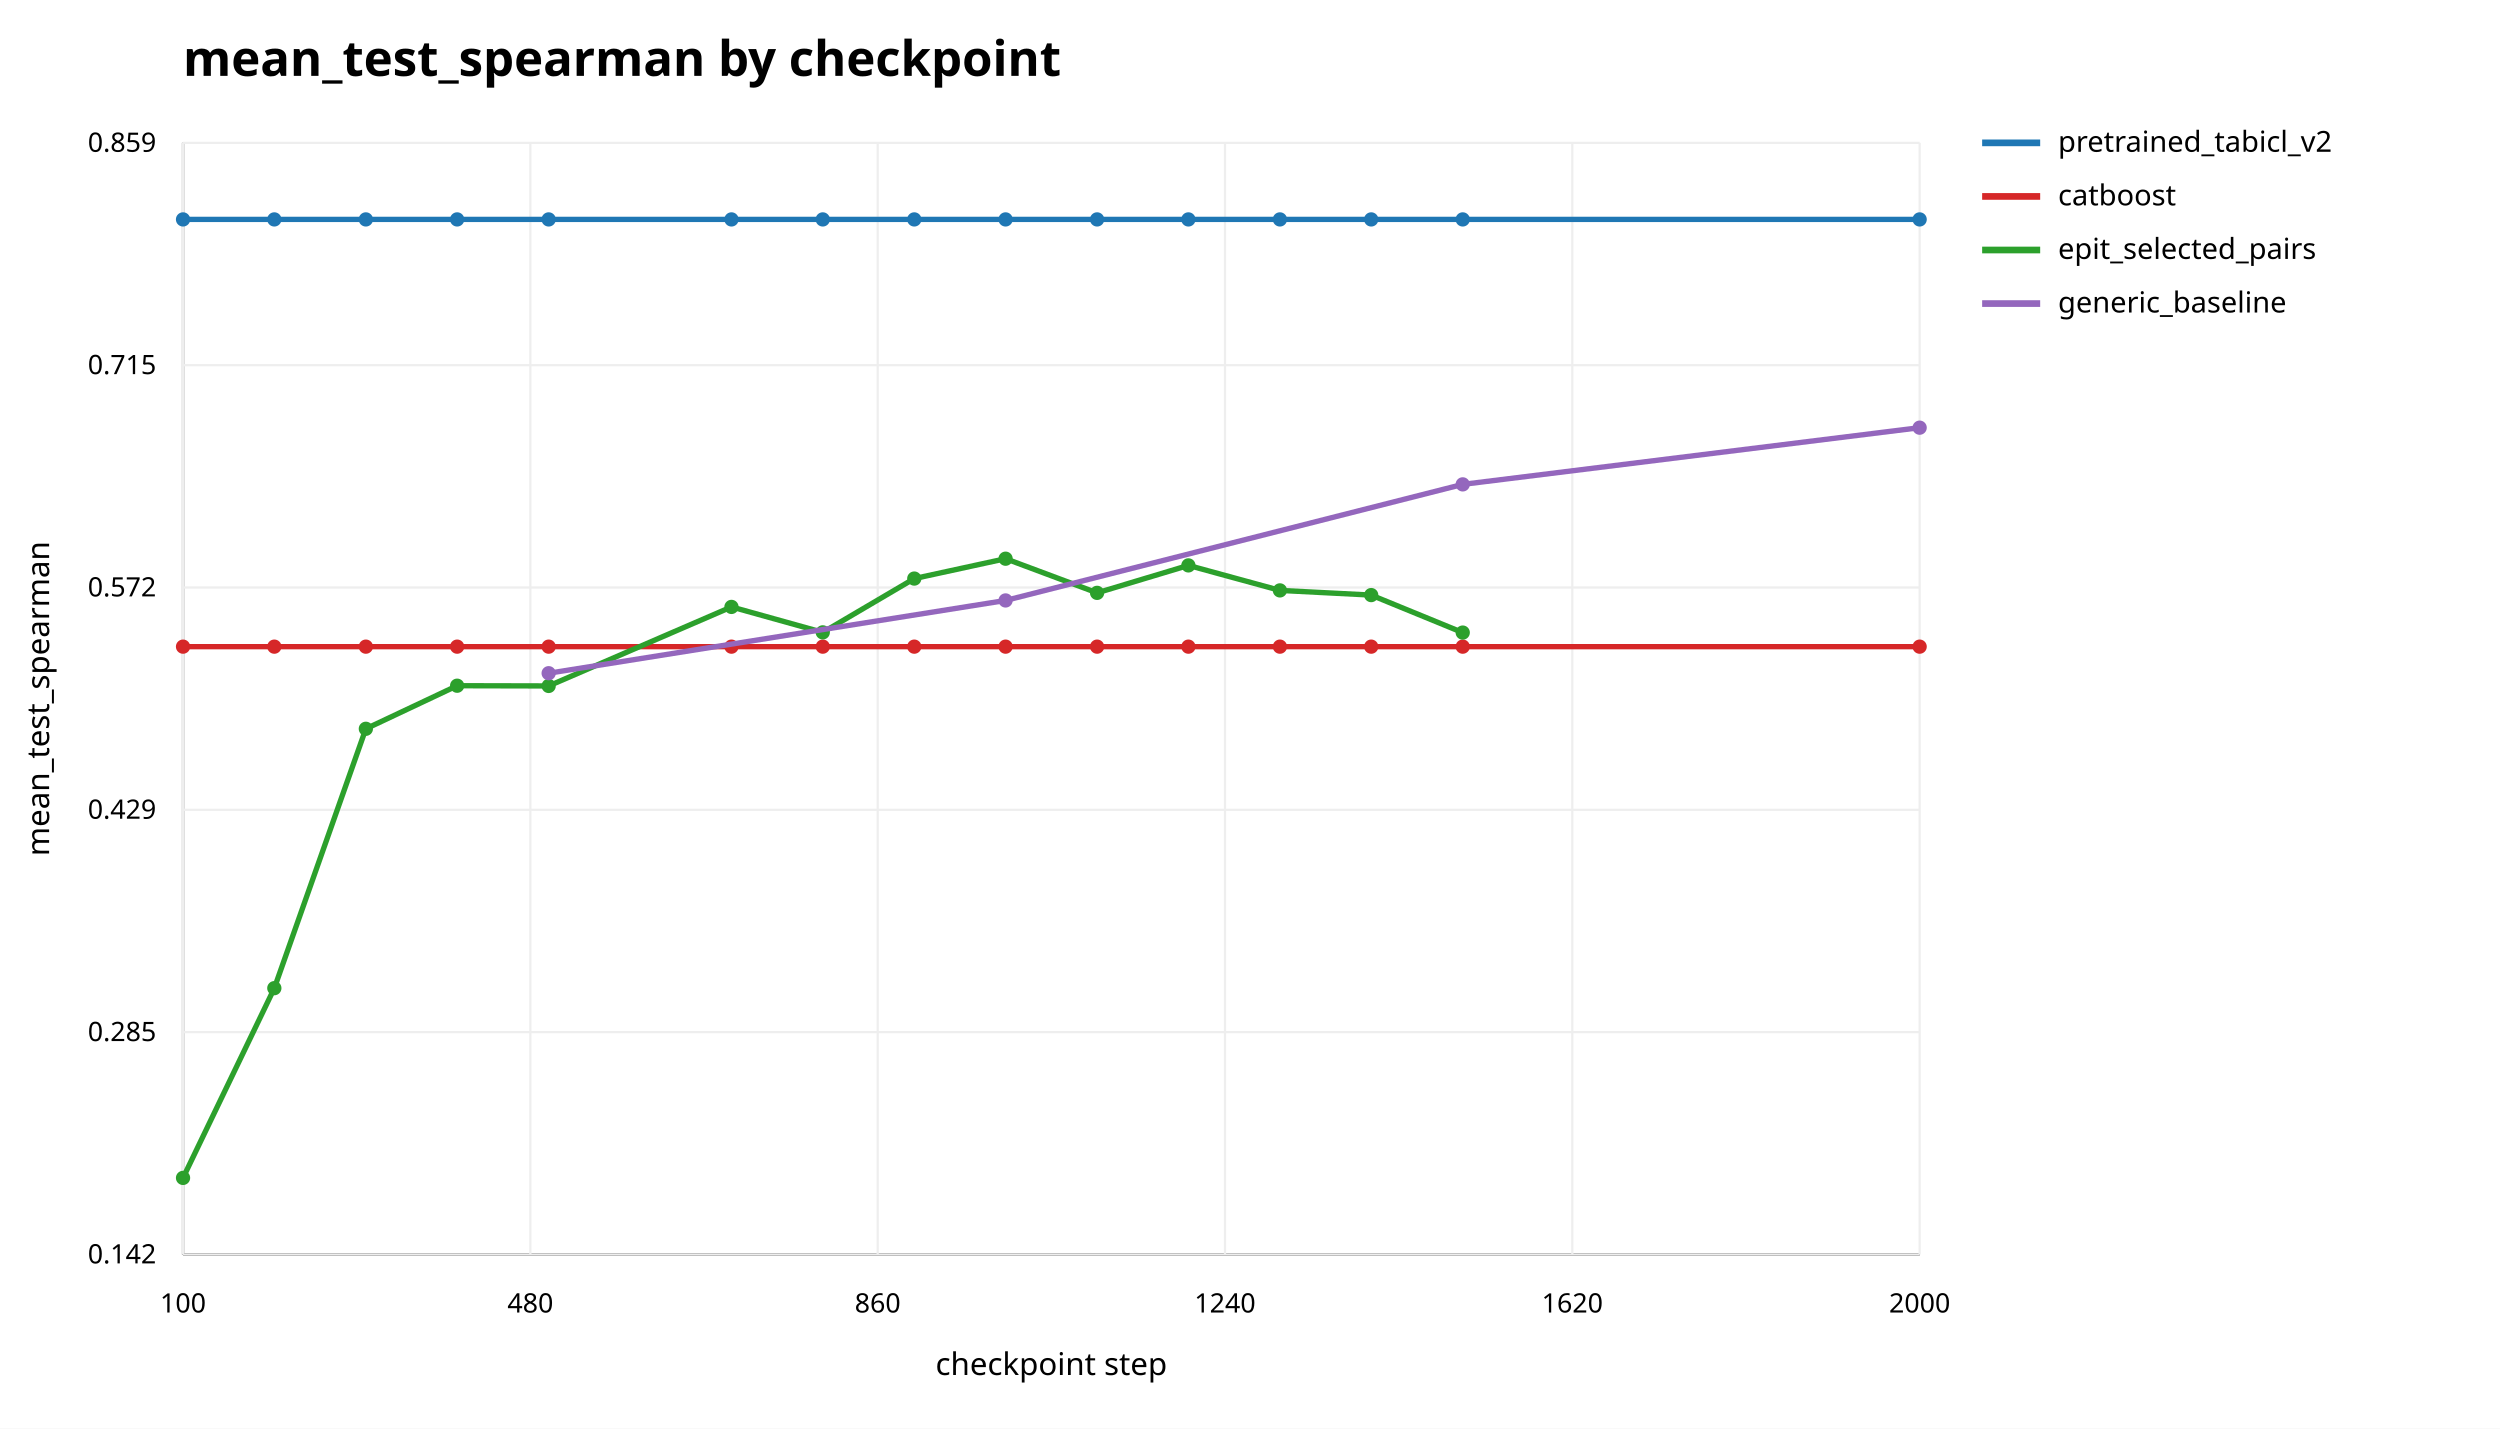
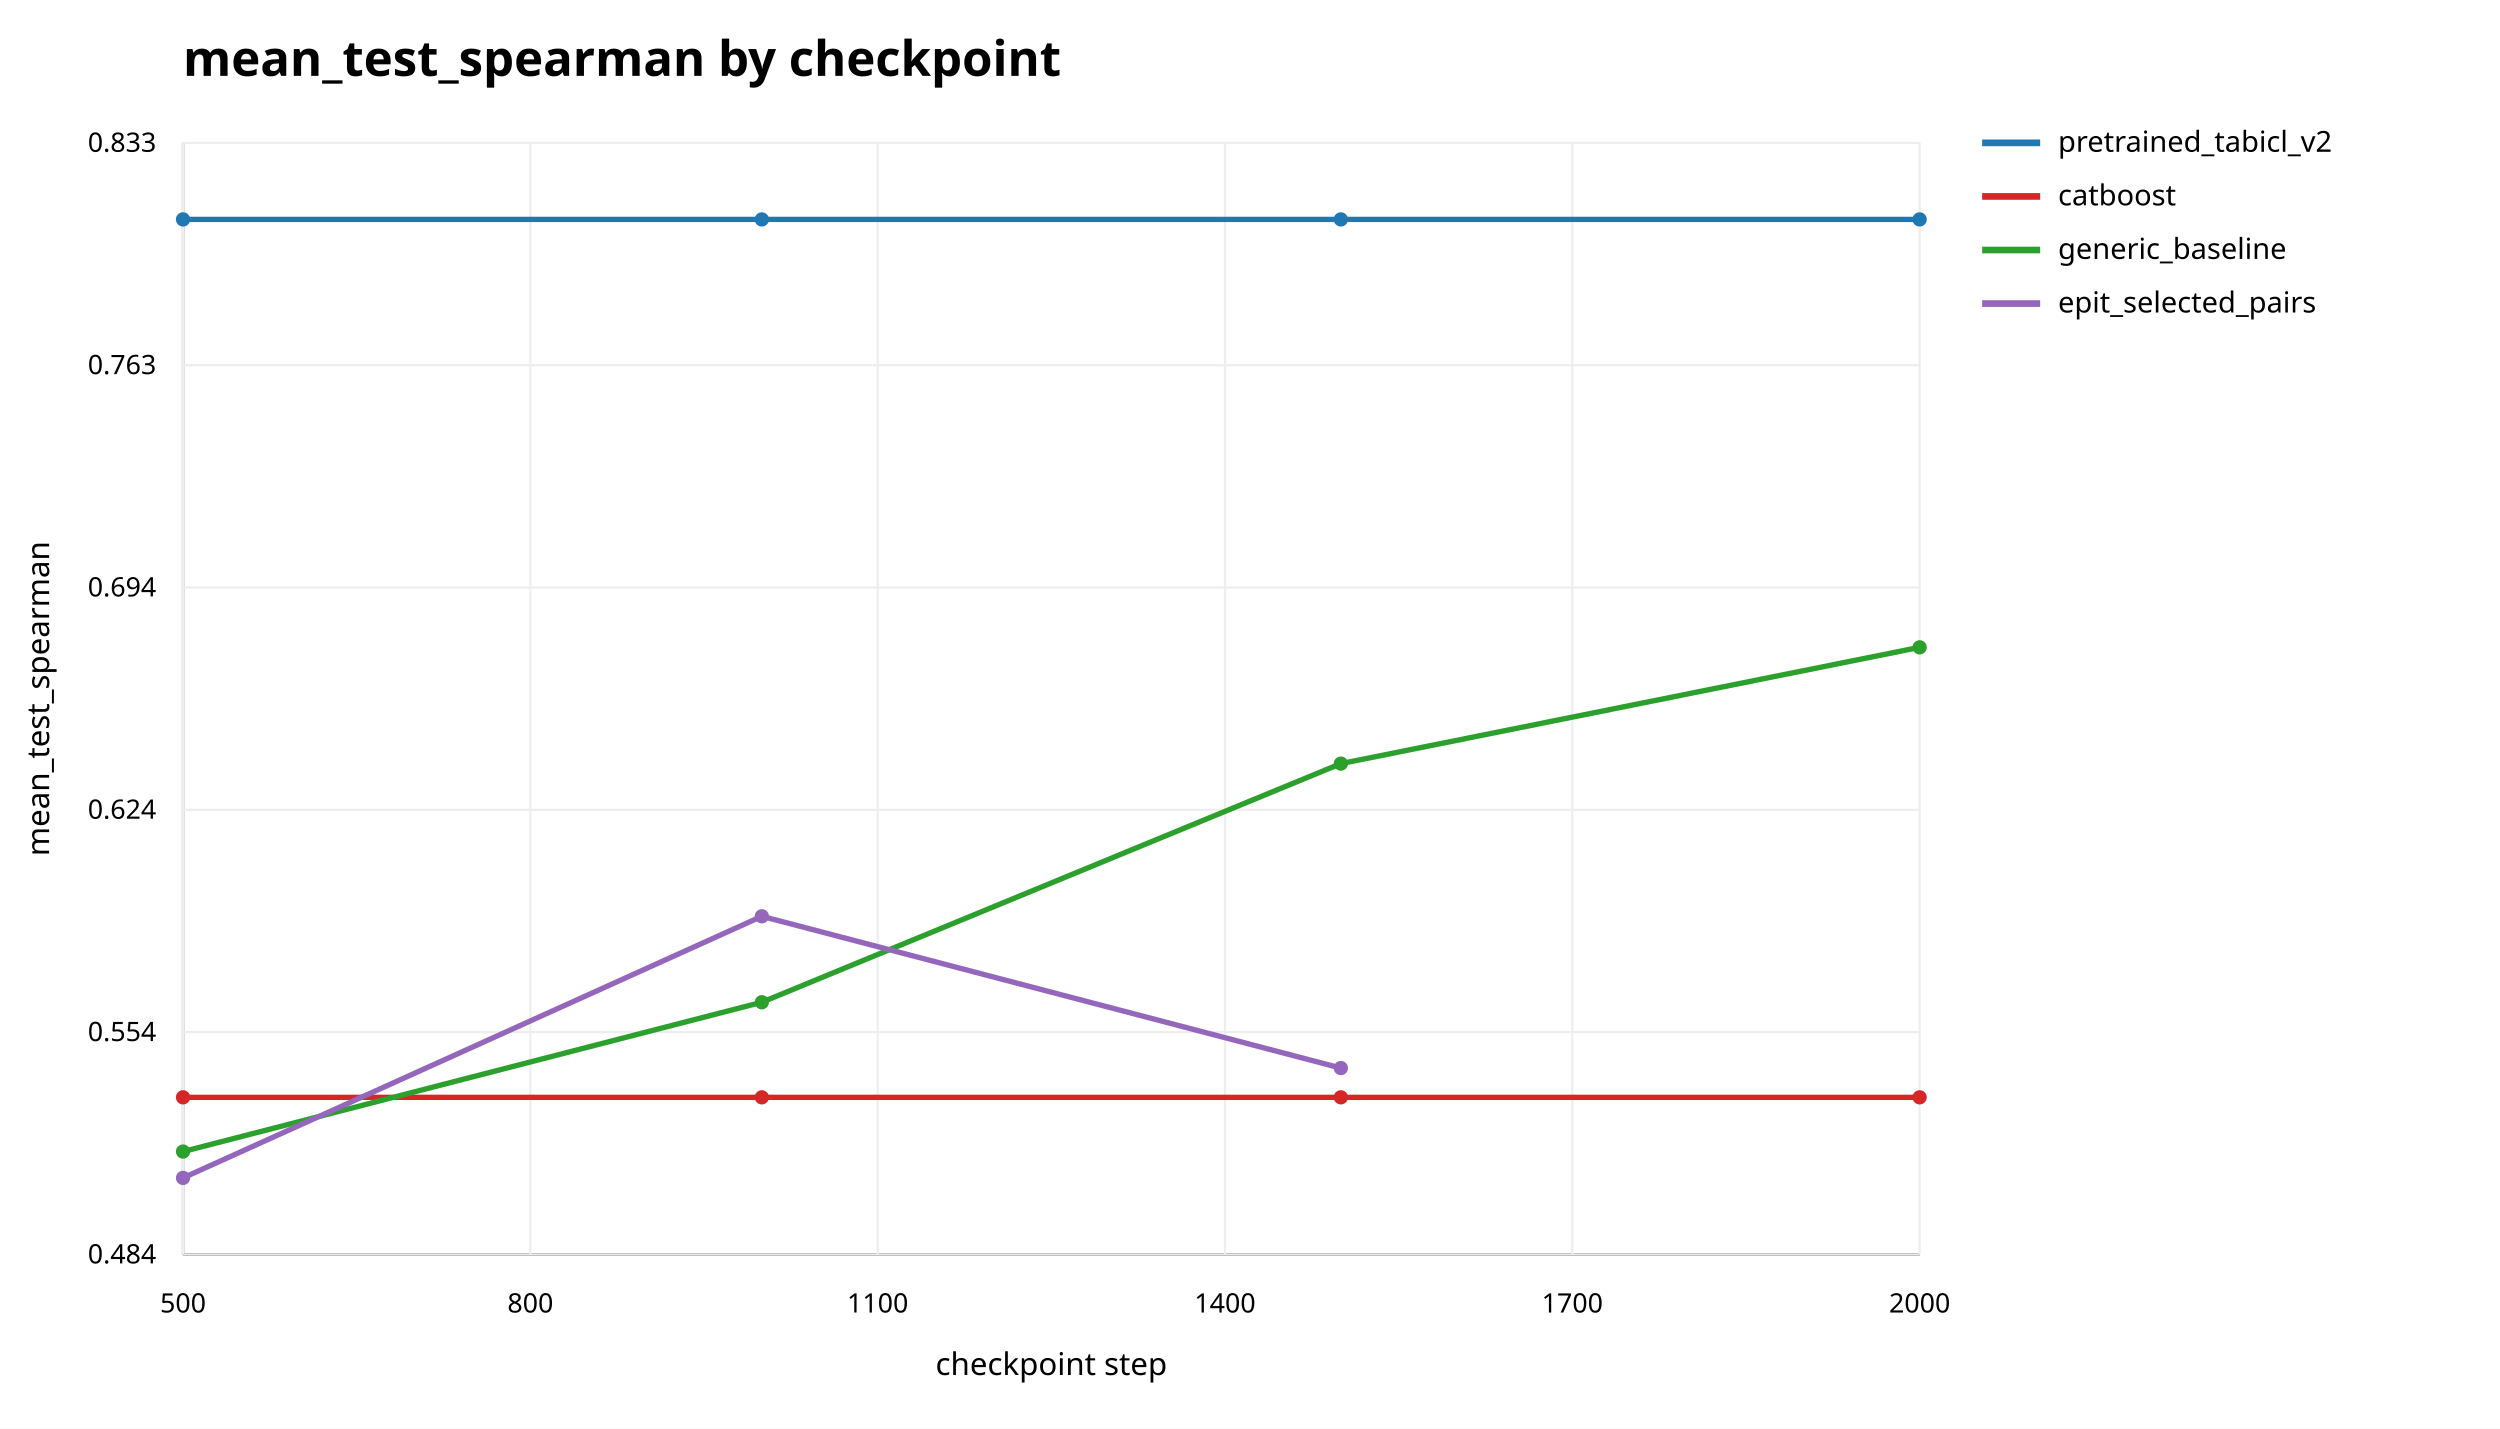
<svg xmlns="http://www.w3.org/2000/svg" width="1120" height="640" viewBox="0 0 1120 640">
  <rect width="1120" height="640" fill="white" />
  <text x="82" y="34" font-size="22" font-family="sans-serif" font-weight="700">mean_test_spearman by checkpoint</text>
  <line x1="82" y1="562" x2="860" y2="562" stroke="#222" />
  <line x1="82" y1="64" x2="82" y2="562" stroke="#222" />
  <line x1="82.0" y1="64" x2="82.0" y2="562" stroke="#eeeeee" />
  <line x1="82" y1="562.0" x2="860" y2="562.0" stroke="#eeeeee" />
-   <text x="82.0" y="588" text-anchor="middle" font-size="12" font-family="sans-serif">100</text>
-   <text x="70" y="566.0" text-anchor="end" font-size="12" font-family="sans-serif">0.142</text>
+   <text x="82.0" y="588" text-anchor="middle" font-size="12" font-family="sans-serif">500</text>
+   <text x="70" y="566.0" text-anchor="end" font-size="12" font-family="sans-serif">0.484</text>
  <line x1="237.6" y1="64" x2="237.6" y2="562" stroke="#eeeeee" />
  <line x1="82" y1="462.4" x2="860" y2="462.4" stroke="#eeeeee" />
-   <text x="237.6" y="588" text-anchor="middle" font-size="12" font-family="sans-serif">480</text>
-   <text x="70" y="466.4" text-anchor="end" font-size="12" font-family="sans-serif">0.285</text>
+   <text x="237.6" y="588" text-anchor="middle" font-size="12" font-family="sans-serif">800</text>
+   <text x="70" y="466.4" text-anchor="end" font-size="12" font-family="sans-serif">0.554</text>
  <line x1="393.2" y1="64" x2="393.2" y2="562" stroke="#eeeeee" />
  <line x1="82" y1="362.8" x2="860" y2="362.8" stroke="#eeeeee" />
-   <text x="393.2" y="588" text-anchor="middle" font-size="12" font-family="sans-serif">860</text>
-   <text x="70" y="366.8" text-anchor="end" font-size="12" font-family="sans-serif">0.429</text>
+   <text x="393.2" y="588" text-anchor="middle" font-size="12" font-family="sans-serif">1100</text>
+   <text x="70" y="366.8" text-anchor="end" font-size="12" font-family="sans-serif">0.624</text>
  <line x1="548.8" y1="64" x2="548.8" y2="562" stroke="#eeeeee" />
  <line x1="82" y1="263.2" x2="860" y2="263.2" stroke="#eeeeee" />
-   <text x="548.8" y="588" text-anchor="middle" font-size="12" font-family="sans-serif">1240</text>
-   <text x="70" y="267.2" text-anchor="end" font-size="12" font-family="sans-serif">0.572</text>
+   <text x="548.8" y="588" text-anchor="middle" font-size="12" font-family="sans-serif">1400</text>
+   <text x="70" y="267.2" text-anchor="end" font-size="12" font-family="sans-serif">0.694</text>
  <line x1="704.4" y1="64" x2="704.4" y2="562" stroke="#eeeeee" />
  <line x1="82" y1="163.6" x2="860" y2="163.6" stroke="#eeeeee" />
-   <text x="704.4" y="588" text-anchor="middle" font-size="12" font-family="sans-serif">1620</text>
-   <text x="70" y="167.6" text-anchor="end" font-size="12" font-family="sans-serif">0.715</text>
+   <text x="704.4" y="588" text-anchor="middle" font-size="12" font-family="sans-serif">1700</text>
+   <text x="70" y="167.6" text-anchor="end" font-size="12" font-family="sans-serif">0.763</text>
  <line x1="860.0" y1="64" x2="860.0" y2="562" stroke="#eeeeee" />
  <line x1="82" y1="64.0" x2="860" y2="64.0" stroke="#eeeeee" />
  <text x="860.0" y="588" text-anchor="middle" font-size="12" font-family="sans-serif">2000</text>
-   <text x="70" y="68.0" text-anchor="end" font-size="12" font-family="sans-serif">0.859</text>
+   <text x="70" y="68.0" text-anchor="end" font-size="12" font-family="sans-serif">0.833</text>
  <text x="471.0" y="616" text-anchor="middle" font-size="14" font-family="sans-serif">checkpoint step</text>
  <text x="22" y="313.0" transform="rotate(-90 22 313.0)" text-anchor="middle" font-size="14" font-family="sans-serif">mean_test_spearman</text>
-   <polyline points="82.0,98.3 122.9,98.3 163.9,98.3 204.8,98.3 245.8,98.3 327.7,98.3 368.6,98.3 409.6,98.3 450.5,98.3 491.5,98.3 532.4,98.3 573.4,98.3 614.3,98.3 655.3,98.3 860.0,98.3" fill="none" stroke="#1f77b4" stroke-width="2.4" stroke-linejoin="round" stroke-linecap="round" />
+   <polyline points="82.0,98.3 341.3,98.3 600.7,98.3 860.0,98.3" fill="none" stroke="#1f77b4" stroke-width="2.4" stroke-linejoin="round" stroke-linecap="round" />
  <circle cx="82.0" cy="98.3" r="3.2" fill="#1f77b4" />
-   <circle cx="122.9" cy="98.3" r="3.2" fill="#1f77b4" />
-   <circle cx="163.9" cy="98.3" r="3.2" fill="#1f77b4" />
-   <circle cx="204.8" cy="98.3" r="3.2" fill="#1f77b4" />
-   <circle cx="245.8" cy="98.3" r="3.2" fill="#1f77b4" />
-   <circle cx="327.7" cy="98.3" r="3.2" fill="#1f77b4" />
-   <circle cx="368.6" cy="98.3" r="3.2" fill="#1f77b4" />
-   <circle cx="409.6" cy="98.3" r="3.2" fill="#1f77b4" />
-   <circle cx="450.5" cy="98.3" r="3.2" fill="#1f77b4" />
-   <circle cx="491.5" cy="98.3" r="3.2" fill="#1f77b4" />
-   <circle cx="532.4" cy="98.3" r="3.2" fill="#1f77b4" />
-   <circle cx="573.4" cy="98.3" r="3.2" fill="#1f77b4" />
-   <circle cx="614.3" cy="98.3" r="3.2" fill="#1f77b4" />
-   <circle cx="655.3" cy="98.3" r="3.2" fill="#1f77b4" />
+   <circle cx="341.3" cy="98.3" r="3.2" fill="#1f77b4" />
+   <circle cx="600.7" cy="98.3" r="3.2" fill="#1f77b4" />
  <circle cx="860.0" cy="98.3" r="3.2" fill="#1f77b4" />
  <line x1="888" y1="64" x2="914" y2="64" stroke="#1f77b4" stroke-width="3" />
  <text x="922" y="68" font-size="13" font-family="sans-serif">pretrained_tabicl_v2</text>
-   <polyline points="82.0,289.7 122.9,289.7 163.9,289.7 204.8,289.7 245.8,289.7 327.7,289.7 368.6,289.7 409.6,289.7 450.5,289.7 491.5,289.7 532.4,289.7 573.4,289.7 614.3,289.7 655.3,289.7 860.0,289.7" fill="none" stroke="#d62728" stroke-width="2.4" stroke-linejoin="round" stroke-linecap="round" />
-   <circle cx="82.0" cy="289.7" r="3.2" fill="#d62728" />
-   <circle cx="122.9" cy="289.7" r="3.2" fill="#d62728" />
-   <circle cx="163.9" cy="289.7" r="3.2" fill="#d62728" />
-   <circle cx="204.8" cy="289.7" r="3.2" fill="#d62728" />
-   <circle cx="245.8" cy="289.7" r="3.2" fill="#d62728" />
-   <circle cx="327.7" cy="289.7" r="3.2" fill="#d62728" />
-   <circle cx="368.6" cy="289.7" r="3.2" fill="#d62728" />
-   <circle cx="409.6" cy="289.7" r="3.2" fill="#d62728" />
-   <circle cx="450.5" cy="289.7" r="3.2" fill="#d62728" />
-   <circle cx="491.5" cy="289.7" r="3.2" fill="#d62728" />
-   <circle cx="532.4" cy="289.7" r="3.2" fill="#d62728" />
-   <circle cx="573.4" cy="289.7" r="3.2" fill="#d62728" />
-   <circle cx="614.3" cy="289.7" r="3.2" fill="#d62728" />
-   <circle cx="655.3" cy="289.7" r="3.2" fill="#d62728" />
-   <circle cx="860.0" cy="289.7" r="3.2" fill="#d62728" />
+   <polyline points="82.0,491.6 341.3,491.6 600.7,491.6 860.0,491.6" fill="none" stroke="#d62728" stroke-width="2.4" stroke-linejoin="round" stroke-linecap="round" />
+   <circle cx="82.0" cy="491.6" r="3.2" fill="#d62728" />
+   <circle cx="341.3" cy="491.6" r="3.2" fill="#d62728" />
+   <circle cx="600.7" cy="491.6" r="3.2" fill="#d62728" />
+   <circle cx="860.0" cy="491.6" r="3.2" fill="#d62728" />
  <line x1="888" y1="88" x2="914" y2="88" stroke="#d62728" stroke-width="3" />
  <text x="922" y="92" font-size="13" font-family="sans-serif">catboost</text>
-   <polyline points="82.0,527.7 122.9,442.7 163.9,326.5 204.8,307.2 245.8,307.3 327.7,271.9 368.6,283.3 409.6,259.2 450.5,250.3 491.5,265.6 532.4,253.3 573.4,264.5 614.3,266.6 655.3,283.4" fill="none" stroke="#2ca02c" stroke-width="2.4" stroke-linejoin="round" stroke-linecap="round" />
-   <circle cx="82.0" cy="527.7" r="3.2" fill="#2ca02c" />
-   <circle cx="122.9" cy="442.7" r="3.2" fill="#2ca02c" />
-   <circle cx="163.9" cy="326.5" r="3.2" fill="#2ca02c" />
-   <circle cx="204.8" cy="307.2" r="3.2" fill="#2ca02c" />
-   <circle cx="245.8" cy="307.3" r="3.2" fill="#2ca02c" />
-   <circle cx="327.7" cy="271.9" r="3.2" fill="#2ca02c" />
-   <circle cx="368.6" cy="283.3" r="3.2" fill="#2ca02c" />
-   <circle cx="409.6" cy="259.2" r="3.2" fill="#2ca02c" />
-   <circle cx="450.5" cy="250.3" r="3.2" fill="#2ca02c" />
-   <circle cx="491.5" cy="265.6" r="3.2" fill="#2ca02c" />
-   <circle cx="532.4" cy="253.3" r="3.2" fill="#2ca02c" />
-   <circle cx="573.4" cy="264.5" r="3.2" fill="#2ca02c" />
-   <circle cx="614.3" cy="266.6" r="3.2" fill="#2ca02c" />
-   <circle cx="655.3" cy="283.4" r="3.2" fill="#2ca02c" />
+   <polyline points="82.0,515.9 341.3,449.0 600.7,342.1 860.0,290.0" fill="none" stroke="#2ca02c" stroke-width="2.4" stroke-linejoin="round" stroke-linecap="round" />
+   <circle cx="82.0" cy="515.9" r="3.2" fill="#2ca02c" />
+   <circle cx="341.3" cy="449.0" r="3.2" fill="#2ca02c" />
+   <circle cx="600.7" cy="342.1" r="3.2" fill="#2ca02c" />
+   <circle cx="860.0" cy="290.0" r="3.2" fill="#2ca02c" />
  <line x1="888" y1="112" x2="914" y2="112" stroke="#2ca02c" stroke-width="3" />
-   <text x="922" y="116" font-size="13" font-family="sans-serif">epit_selected_pairs</text>
-   <polyline points="245.8,301.6 450.5,269.0 655.3,217.0 860.0,191.6" fill="none" stroke="#9467bd" stroke-width="2.4" stroke-linejoin="round" stroke-linecap="round" />
-   <circle cx="245.8" cy="301.6" r="3.2" fill="#9467bd" />
-   <circle cx="450.5" cy="269.0" r="3.2" fill="#9467bd" />
-   <circle cx="655.3" cy="217.0" r="3.2" fill="#9467bd" />
-   <circle cx="860.0" cy="191.6" r="3.2" fill="#9467bd" />
+   <text x="922" y="116" font-size="13" font-family="sans-serif">generic_baseline</text>
+   <polyline points="82.0,527.7 341.3,410.5 600.7,478.5" fill="none" stroke="#9467bd" stroke-width="2.4" stroke-linejoin="round" stroke-linecap="round" />
+   <circle cx="82.0" cy="527.7" r="3.2" fill="#9467bd" />
+   <circle cx="341.3" cy="410.5" r="3.2" fill="#9467bd" />
+   <circle cx="600.7" cy="478.5" r="3.2" fill="#9467bd" />
  <line x1="888" y1="136" x2="914" y2="136" stroke="#9467bd" stroke-width="3" />
-   <text x="922" y="140" font-size="13" font-family="sans-serif">generic_baseline</text>
+   <text x="922" y="140" font-size="13" font-family="sans-serif">epit_selected_pairs</text>
</svg>
